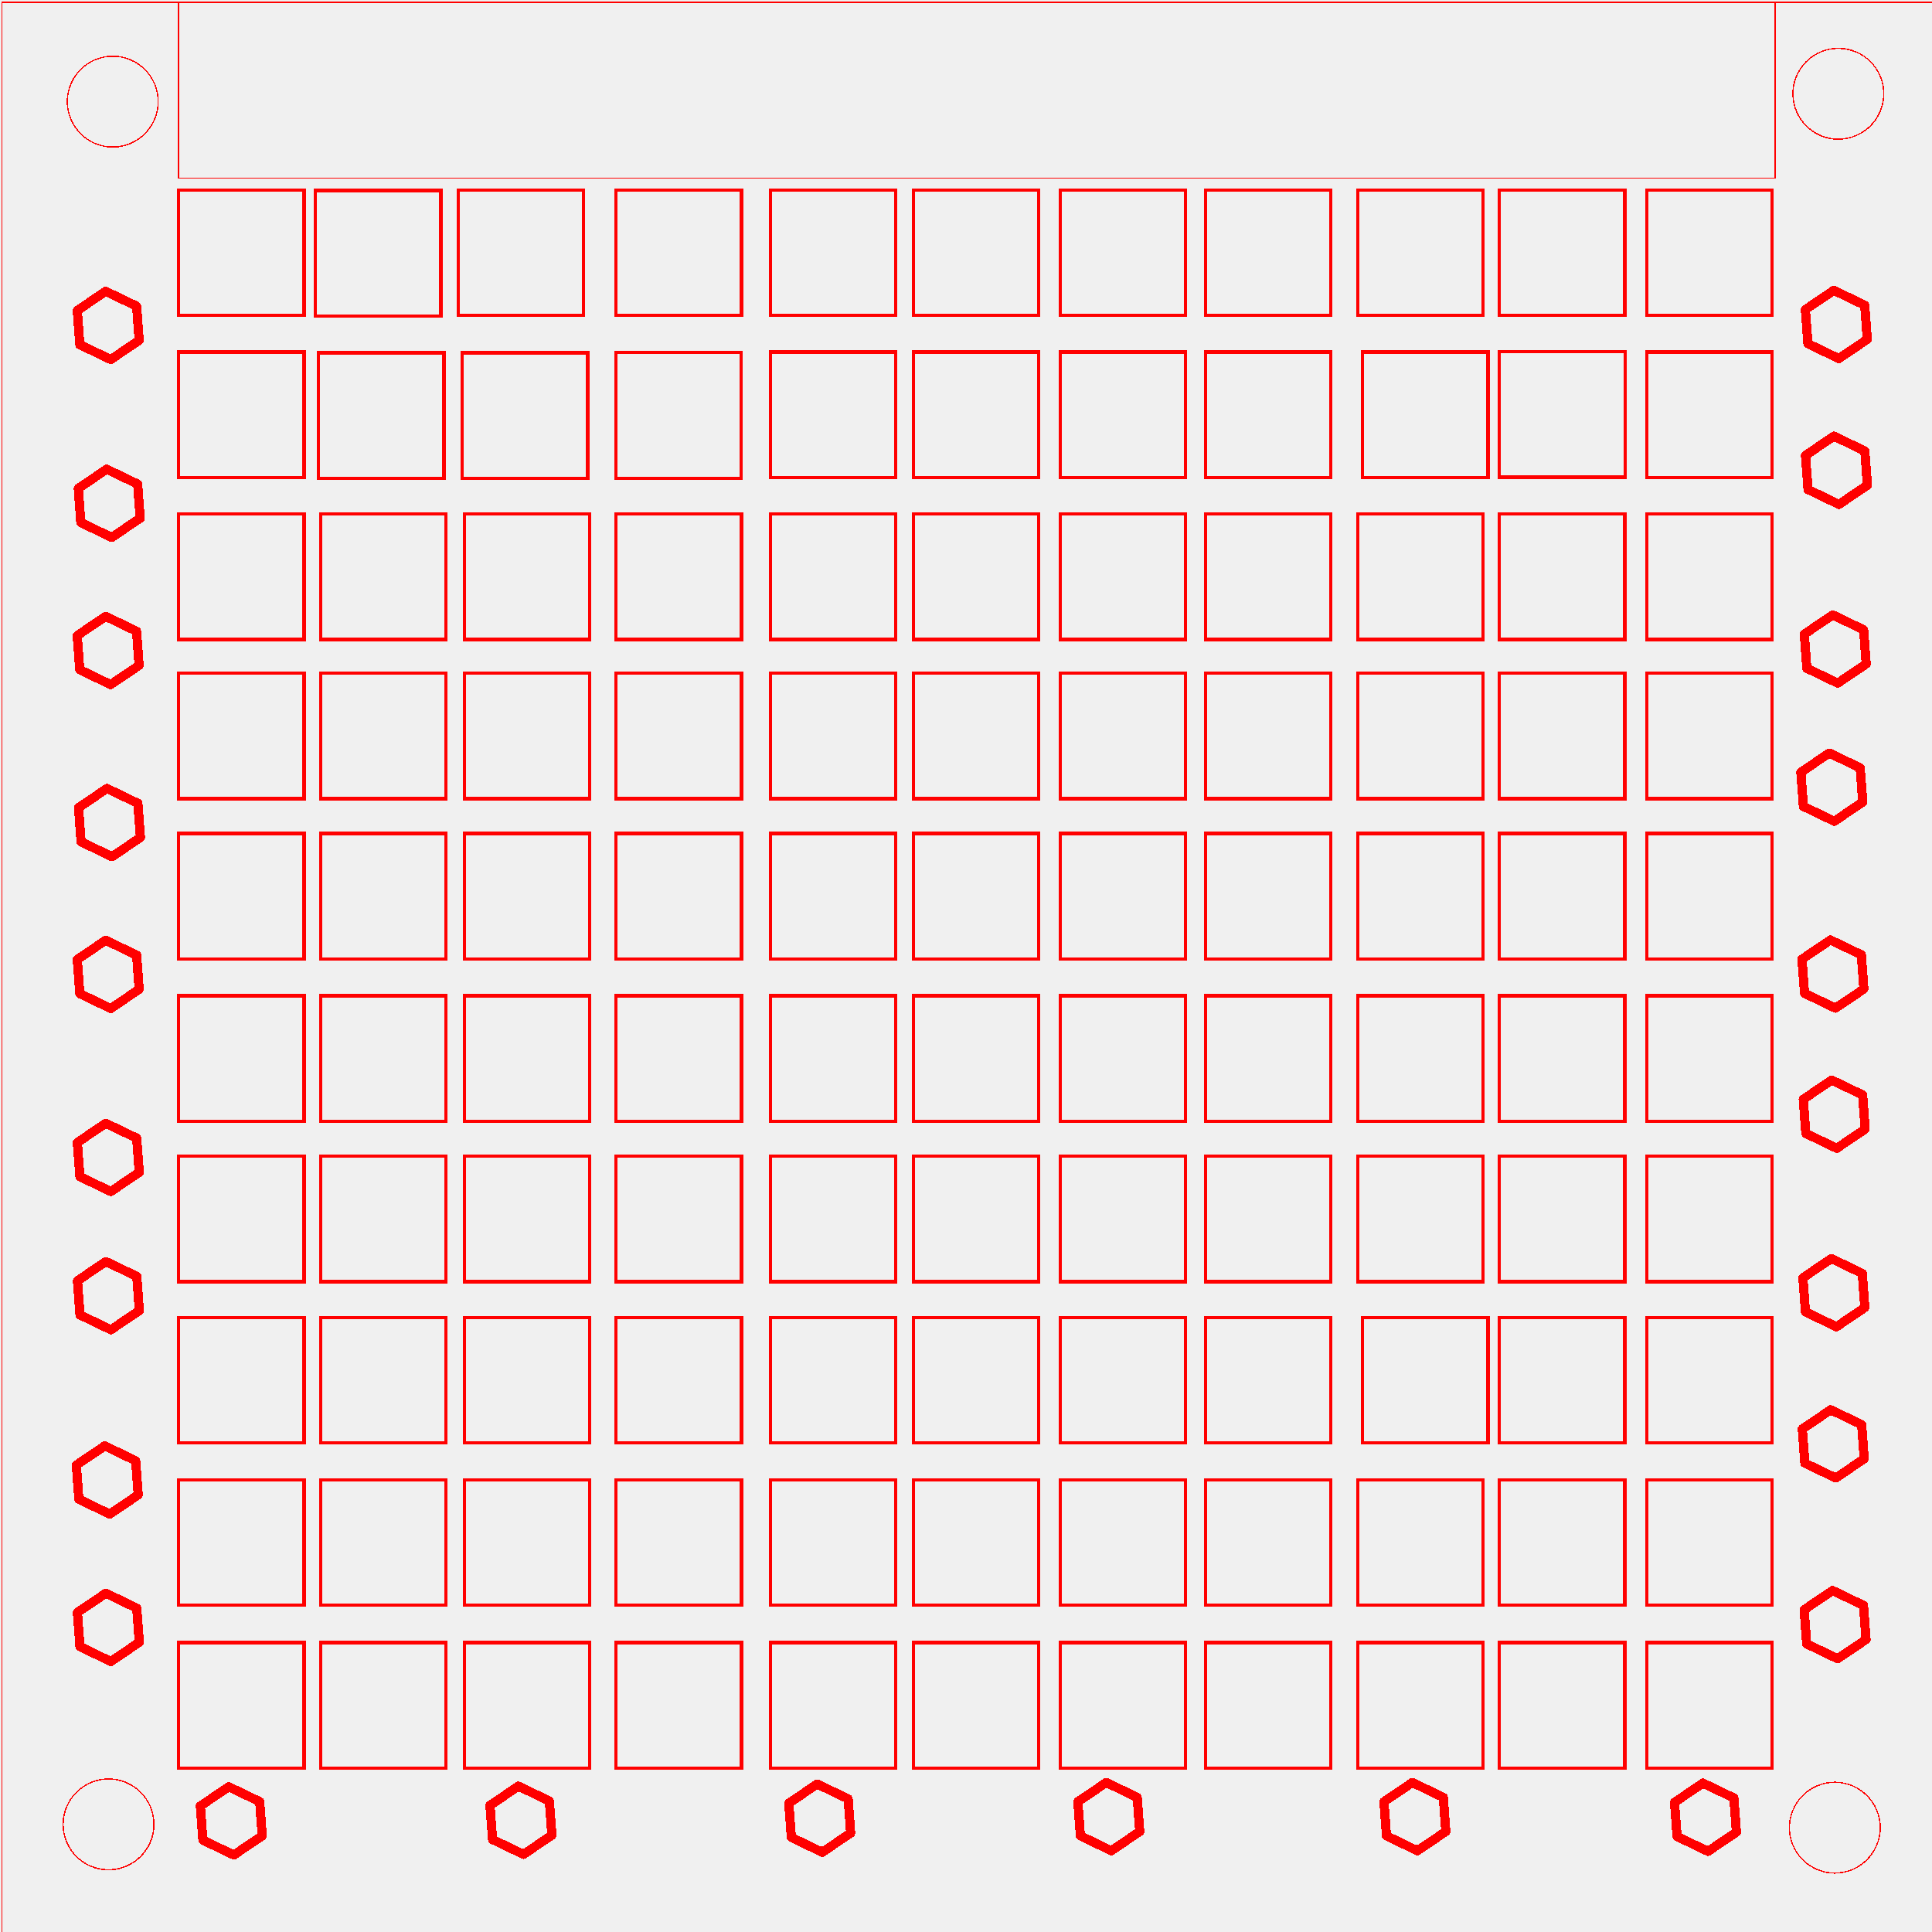
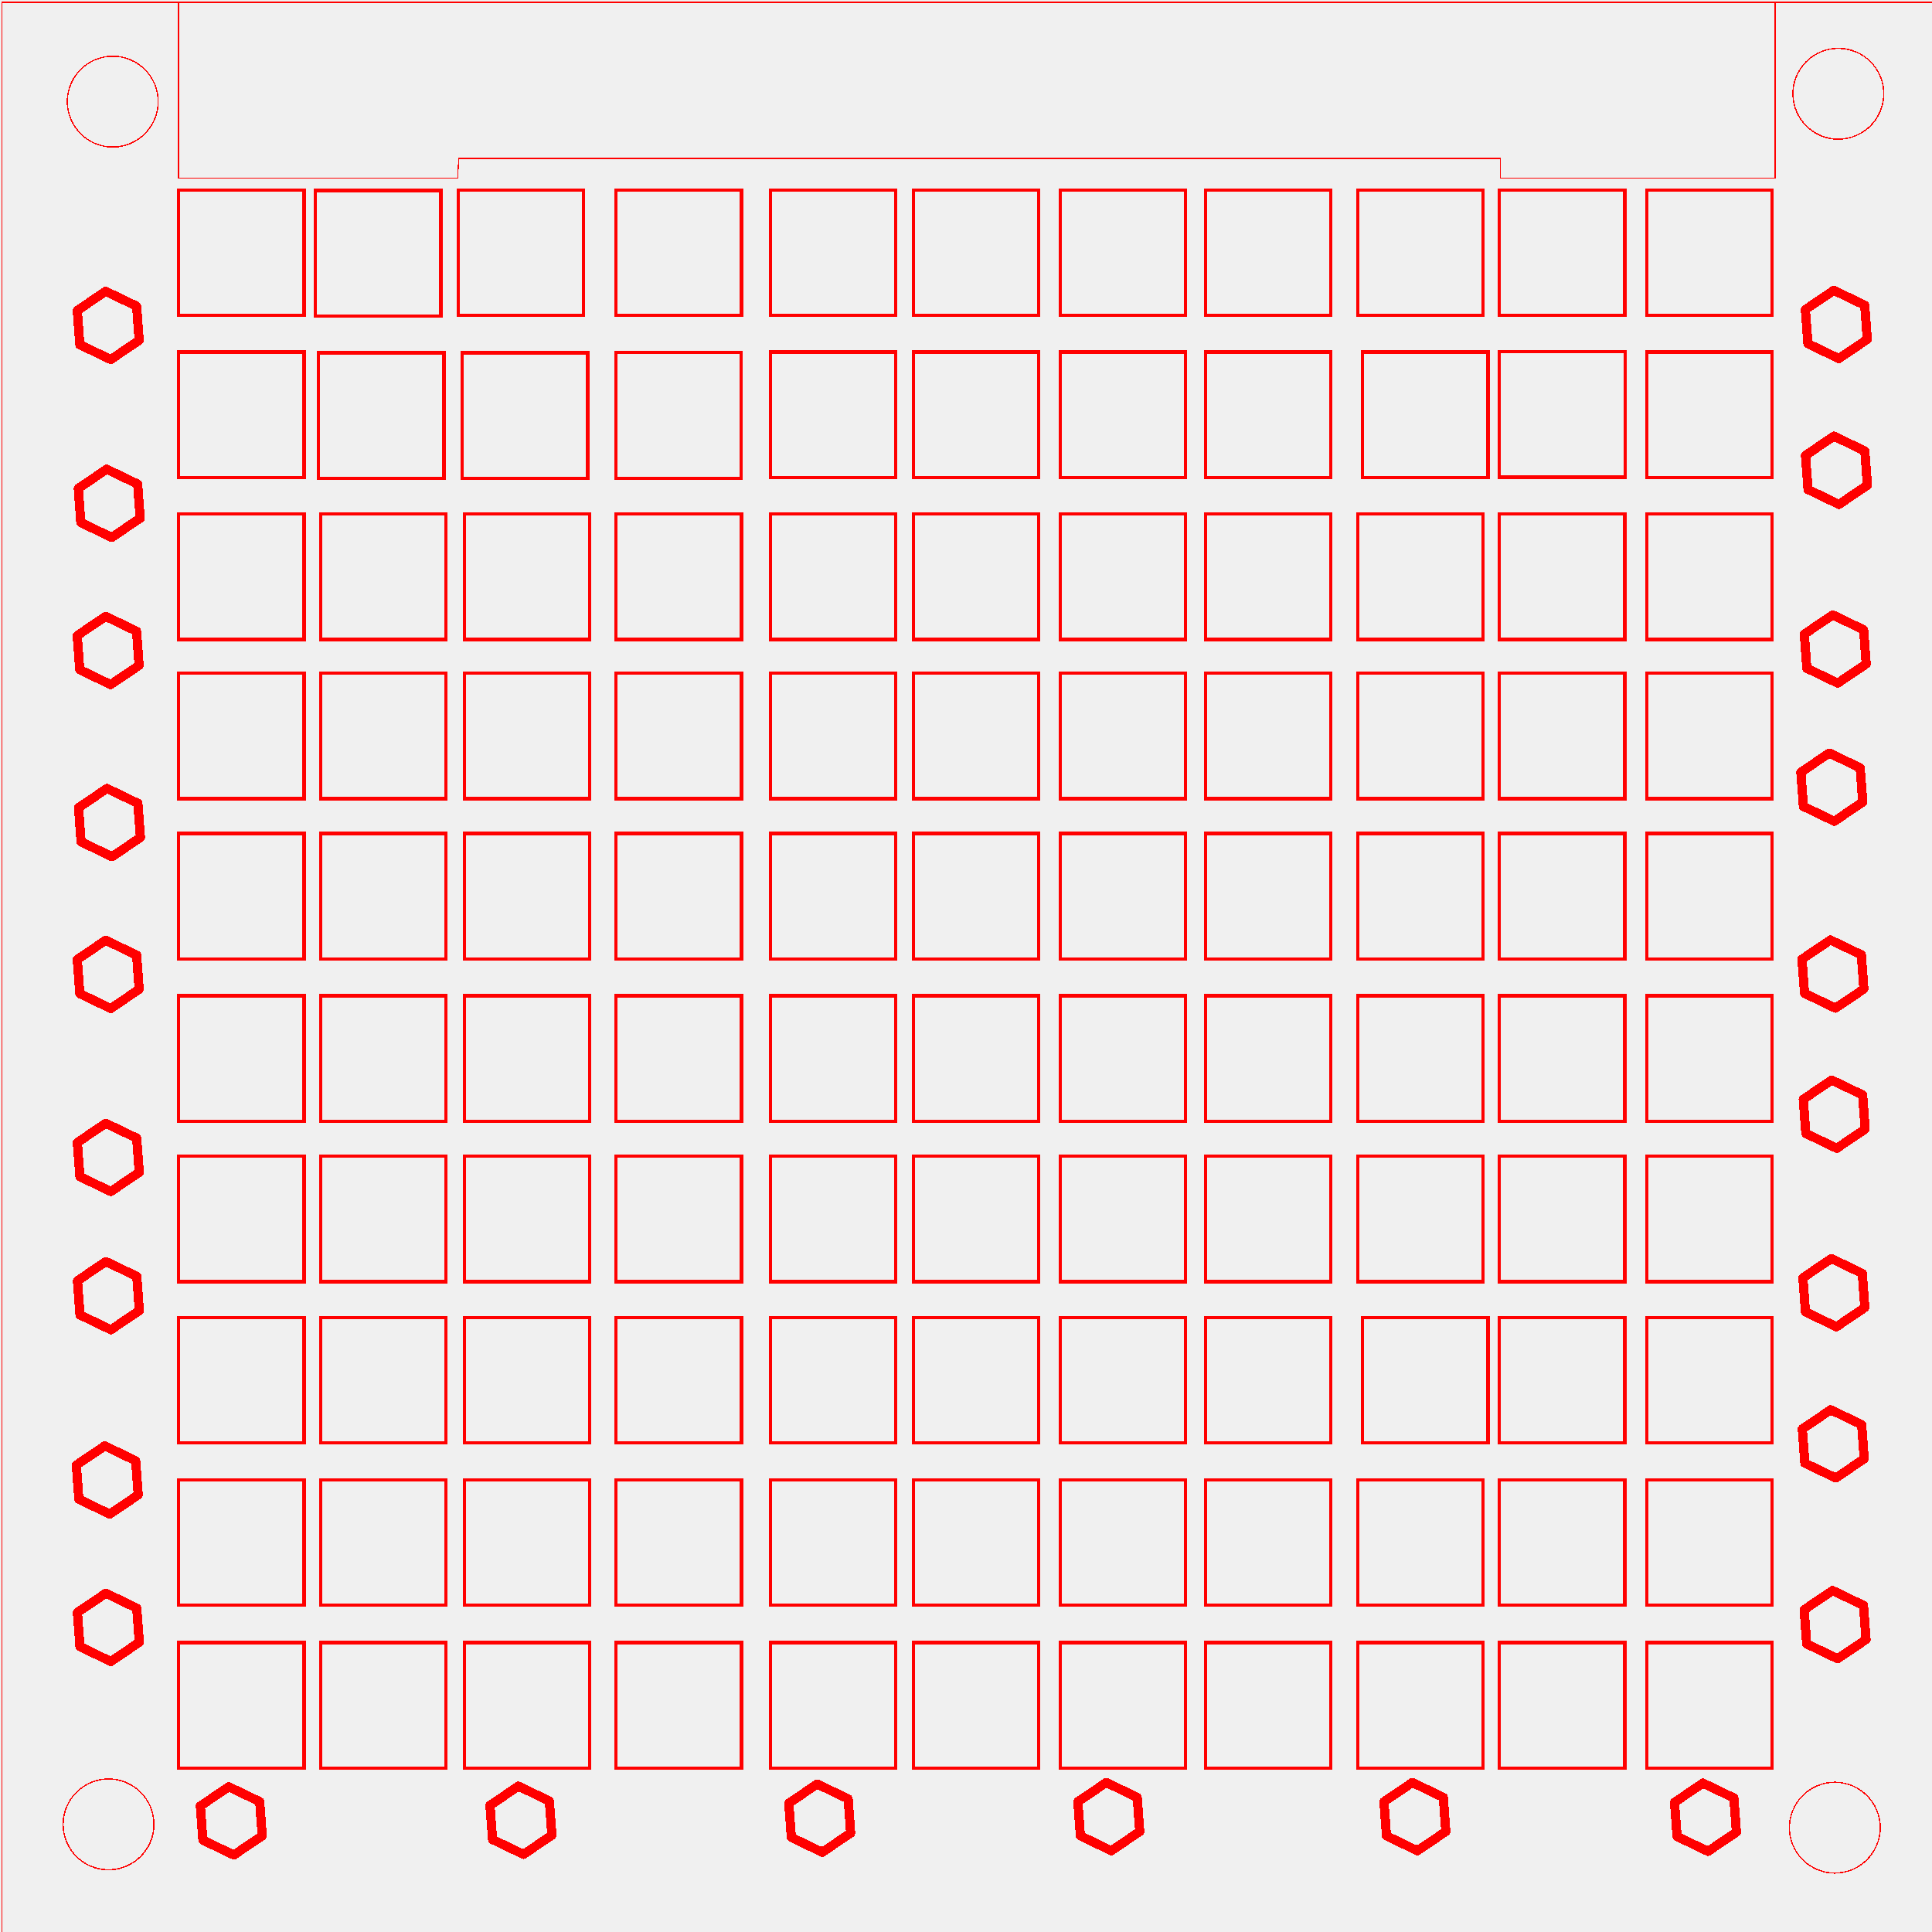
<svg xmlns="http://www.w3.org/2000/svg" width="210mm" height="210mm" viewBox="0 0 210 210" version="1.1" id="svg5" xml:space="preserve">
  <defs id="defs2" />
-   <rect style="display:inline;fill:none;stroke:#ff0000;stroke-width:0.108;stroke-dasharray:none;stroke-opacity:1;shape-rendering:crispEdges" id="rect9103" width="173.546" height="19.055" x="19.407" y="0.302" />
  <rect style="display:inline;fill:none;stroke:#ff0000;stroke-width:0.361;stroke-opacity:1" id="rect9105" width="13.639" height="13.639" x="19.407" y="20.651" />
  <rect style="display:inline;fill:none;stroke:#ff0000;stroke-width:0.361;stroke-opacity:1;shape-rendering:crispEdges" id="rect9107" width="13.639" height="13.639" x="34.282" y="20.699" />
  <rect style="display:inline;fill:none;stroke:#ff0000;stroke-width:0.361;stroke-opacity:1;shape-rendering:crispEdges" id="rect9109" width="13.639" height="13.639" x="49.796" y="20.641" />
  <rect style="display:inline;fill:none;stroke:#ff0000;stroke-width:0.361;stroke-opacity:1;shape-rendering:crispEdges" id="rect9111" width="13.639" height="13.639" x="66.948" y="20.651" />
  <rect style="display:inline;fill:none;stroke:#ff0000;stroke-width:0.361;stroke-opacity:1;shape-rendering:crispEdges" id="rect9113" width="13.639" height="13.639" x="83.721" y="20.651" />
  <rect style="display:inline;fill:none;stroke:#ff0000;stroke-width:0.361;stroke-opacity:1;shape-rendering:crispEdges" id="rect9115" width="13.639" height="13.639" x="99.28" y="20.651" />
  <rect style="fill:none;stroke:#ff0000;stroke-width:0.361;stroke-opacity:1;shape-rendering:crispEdges" id="rect9117" width="13.639" height="13.639" x="115.243" y="20.651" />
  <rect style="display:inline;fill:none;stroke:#ff0000;stroke-width:0.361;stroke-opacity:1;shape-rendering:crispEdges" id="rect9119" width="13.639" height="13.639" x="131.027" y="20.651" />
  <rect style="display:inline;fill:none;stroke:#ff0000;stroke-width:0.361;stroke-opacity:1;shape-rendering:crispEdges" id="rect9121" width="13.639" height="13.639" x="147.572" y="20.651" />
  <rect style="display:inline;fill:none;stroke:#ff0000;stroke-width:0.361;stroke-opacity:1;shape-rendering:crispEdges" id="rect9123" width="13.639" height="13.639" x="162.978" y="20.651" />
  <rect style="display:inline;fill:none;stroke:#ff0000;stroke-width:0.361;stroke-opacity:1;shape-rendering:crispEdges" id="rect9125" width="13.639" height="13.639" x="178.979" y="20.651" />
  <rect style="display:inline;fill:none;stroke:#ff0000;stroke-width:0.361;stroke-opacity:1;shape-rendering:crispEdges" id="rect9127" width="13.639" height="13.639" x="50.245" y="38.346" />
  <rect style="display:inline;fill:none;stroke:#ff0000;stroke-width:0.361;stroke-opacity:1;shape-rendering:crispEdges" id="rect9129" width="13.639" height="13.639" x="19.407" y="38.258" />
  <rect style="display:inline;fill:none;stroke:#ff0000;stroke-width:0.361;stroke-opacity:1;shape-rendering:crispEdges" id="rect9131" width="13.639" height="13.639" x="66.922" y="38.331" />
  <rect style="display:inline;fill:none;stroke:#ff0000;stroke-width:0.361;stroke-opacity:1;shape-rendering:crispEdges" id="rect9133" width="13.639" height="13.639" x="83.721" y="38.258" />
  <rect style="display:inline;fill:none;stroke:#ff0000;stroke-width:0.361;stroke-opacity:1;shape-rendering:crispEdges" id="rect9135" width="13.639" height="13.639" x="99.28" y="38.258" />
  <rect style="display:inline;fill:none;stroke:#ff0000;stroke-width:0.361;stroke-opacity:1;shape-rendering:crispEdges" id="rect9137" width="13.639" height="13.639" x="115.243" y="38.258" />
  <rect style="display:inline;fill:none;stroke:#ff0000;stroke-width:0.361;stroke-opacity:1;shape-rendering:crispEdges" id="rect9139" width="13.639" height="13.639" x="131.027" y="38.258" />
  <rect style="display:inline;fill:none;stroke:#ff0000;stroke-width:0.361;stroke-opacity:1;shape-rendering:crispEdges" id="rect9141" width="13.639" height="13.639" x="148.102" y="38.258" />
  <rect style="fill:none;stroke:#ff0000;stroke-width:0.361;stroke-opacity:1;shape-rendering:crispEdges" id="rect9143" width="13.639" height="13.639" x="162.989" y="38.235" />
  <rect style="display:inline;fill:none;stroke:#ff0000;stroke-width:0.361;stroke-opacity:1;shape-rendering:crispEdges" id="rect9145" width="13.639" height="13.639" x="178.979" y="38.258" />
  <rect style="display:inline;fill:none;stroke:#ff0000;stroke-width:0.361;stroke-opacity:1;shape-rendering:crispEdges" id="rect9147" width="13.639" height="13.639" x="34.629" y="38.346" />
  <rect style="display:inline;fill:none;stroke:#ff0000;stroke-width:0.361;stroke-opacity:1;shape-rendering:crispEdges" id="rect9149" width="13.639" height="13.639" x="19.407" y="55.859" />
  <rect style="display:inline;fill:none;stroke:#ff0000;stroke-width:0.361;stroke-opacity:1;shape-rendering:crispEdges" id="rect9151" width="13.639" height="13.639" x="66.948" y="55.859" />
  <rect style="display:inline;fill:none;stroke:#ff0000;stroke-width:0.361;stroke-opacity:1;shape-rendering:crispEdges" id="rect9153" width="13.639" height="13.639" x="83.721" y="55.859" />
  <rect style="display:inline;fill:none;stroke:#ff0000;stroke-width:0.361;stroke-opacity:1;shape-rendering:crispEdges" id="rect9155" width="13.639" height="13.639" x="99.28" y="55.859" />
  <rect style="display:inline;fill:none;stroke:#ff0000;stroke-width:0.361;stroke-opacity:1;shape-rendering:crispEdges" id="rect9157" width="13.639" height="13.639" x="115.243" y="55.859" />
  <rect style="display:inline;fill:none;stroke:#ff0000;stroke-width:0.361;stroke-opacity:1;shape-rendering:crispEdges" id="rect9159" width="13.639" height="13.639" x="131.027" y="55.859" />
  <rect style="display:inline;fill:none;stroke:#ff0000;stroke-width:0.361;stroke-opacity:1;shape-rendering:crispEdges" id="rect9161" width="13.639" height="13.639" x="147.572" y="55.859" />
  <rect style="display:inline;fill:none;stroke:#ff0000;stroke-width:0.361;stroke-opacity:1;shape-rendering:crispEdges" id="rect9163" width="13.639" height="13.639" x="162.978" y="55.859" />
  <rect style="display:inline;fill:none;stroke:#ff0000;stroke-width:0.361;stroke-opacity:1;shape-rendering:crispEdges" id="rect9165" width="13.639" height="13.639" x="178.979" y="55.859" />
  <rect style="display:inline;fill:none;stroke:#ff0000;stroke-width:0.361;stroke-opacity:1;shape-rendering:crispEdges" id="rect9167" width="13.639" height="13.639" x="50.464" y="55.859" />
  <rect style="display:inline;fill:none;stroke:#ff0000;stroke-width:0.361;stroke-opacity:1;shape-rendering:crispEdges" id="rect9169" width="13.639" height="13.639" x="34.848" y="55.859" />
  <rect style="display:inline;fill:none;stroke:#ff0000;stroke-width:0.361;stroke-opacity:1;shape-rendering:crispEdges" id="rect9171" width="13.639" height="13.639" x="19.407" y="73.171" />
  <rect style="display:inline;fill:none;stroke:#ff0000;stroke-width:0.361;stroke-opacity:1;shape-rendering:crispEdges" id="rect9173" width="13.639" height="13.639" x="66.948" y="73.171" />
  <rect style="display:inline;fill:none;stroke:#ff0000;stroke-width:0.361;stroke-opacity:1;shape-rendering:crispEdges" id="rect9175" width="13.639" height="13.639" x="83.721" y="73.171" />
  <rect style="display:inline;fill:none;stroke:#ff0000;stroke-width:0.361;stroke-opacity:1;shape-rendering:crispEdges" id="rect9177" width="13.639" height="13.639" x="99.28" y="73.171" />
  <rect style="display:inline;fill:none;stroke:#ff0000;stroke-width:0.361;stroke-opacity:1;shape-rendering:crispEdges" id="rect9179" width="13.639" height="13.639" x="115.243" y="73.171" />
  <rect style="display:inline;fill:none;stroke:#ff0000;stroke-width:0.361;stroke-opacity:1;shape-rendering:crispEdges" id="rect9181" width="13.639" height="13.639" x="131.027" y="73.171" />
  <rect style="display:inline;fill:none;stroke:#ff0000;stroke-width:0.361;stroke-opacity:1;shape-rendering:crispEdges" id="rect9183" width="13.639" height="13.639" x="147.572" y="73.171" />
  <rect style="display:inline;fill:none;stroke:#ff0000;stroke-width:0.361;stroke-opacity:1;shape-rendering:crispEdges" id="rect9185" width="13.639" height="13.639" x="162.978" y="73.171" />
  <rect style="display:inline;fill:none;stroke:#ff0000;stroke-width:0.361;stroke-opacity:1;shape-rendering:crispEdges" id="rect9187" width="13.639" height="13.639" x="178.979" y="73.171" />
  <rect style="display:inline;fill:none;stroke:#ff0000;stroke-width:0.361;stroke-opacity:1;shape-rendering:crispEdges" id="rect9189" width="13.639" height="13.639" x="34.848" y="73.171" />
  <rect style="display:inline;fill:none;stroke:#ff0000;stroke-width:0.361;stroke-opacity:1;shape-rendering:crispEdges" id="rect9191" width="13.639" height="13.639" x="50.464" y="73.171" />
  <rect style="display:inline;fill:none;stroke:#ff0000;stroke-width:0.361;stroke-opacity:1;shape-rendering:crispEdges" id="rect9193" width="13.639" height="13.639" x="19.407" y="90.585" />
  <rect style="display:inline;fill:none;stroke:#ff0000;stroke-width:0.361;stroke-opacity:1;shape-rendering:crispEdges" id="rect9195" width="13.639" height="13.639" x="66.948" y="90.585" />
  <rect style="display:inline;fill:none;stroke:#ff0000;stroke-width:0.361;stroke-opacity:1;shape-rendering:crispEdges" id="rect9197" width="13.639" height="13.639" x="83.721" y="90.585" />
  <rect style="display:inline;fill:none;stroke:#ff0000;stroke-width:0.361;stroke-opacity:1;shape-rendering:crispEdges" id="rect9199" width="13.639" height="13.639" x="99.28" y="90.585" />
  <rect style="display:inline;fill:none;stroke:#ff0000;stroke-width:0.361;stroke-opacity:1;shape-rendering:crispEdges" id="rect9201" width="13.639" height="13.639" x="115.243" y="90.585" />
  <rect style="display:inline;fill:none;stroke:#ff0000;stroke-width:0.361;stroke-opacity:1;shape-rendering:crispEdges" id="rect9203" width="13.639" height="13.639" x="131.027" y="90.585" />
  <rect style="display:inline;fill:none;stroke:#ff0000;stroke-width:0.361;stroke-opacity:1;shape-rendering:crispEdges" id="rect9205" width="13.639" height="13.639" x="147.572" y="90.585" />
  <rect style="display:inline;fill:none;stroke:#ff0000;stroke-width:0.361;stroke-opacity:1;shape-rendering:crispEdges" id="rect9207" width="13.639" height="13.639" x="162.978" y="90.585" />
  <rect style="display:inline;fill:none;stroke:#ff0000;stroke-width:0.361;stroke-opacity:1;shape-rendering:crispEdges" id="rect9209" width="13.639" height="13.639" x="178.979" y="90.585" />
  <rect style="display:inline;fill:none;stroke:#ff0000;stroke-width:0.361;stroke-opacity:1;shape-rendering:crispEdges" id="rect9211" width="13.639" height="13.639" x="34.848" y="90.585" />
  <rect style="display:inline;fill:none;stroke:#ff0000;stroke-width:0.361;stroke-opacity:1;shape-rendering:crispEdges" id="rect9213" width="13.639" height="13.639" x="50.464" y="90.585" />
  <rect style="display:inline;fill:none;stroke:#ff0000;stroke-width:0.361;stroke-opacity:1;shape-rendering:crispEdges" id="rect9215" width="13.639" height="13.639" x="19.407" y="108.236" />
  <rect style="display:inline;fill:none;stroke:#ff0000;stroke-width:0.361;stroke-opacity:1;shape-rendering:crispEdges" id="rect9217" width="13.639" height="13.639" x="66.948" y="108.236" />
  <rect style="display:inline;fill:none;stroke:#ff0000;stroke-width:0.361;stroke-opacity:1;shape-rendering:crispEdges" id="rect9219" width="13.639" height="13.639" x="83.721" y="108.236" />
  <rect style="display:inline;fill:none;stroke:#ff0000;stroke-width:0.361;stroke-opacity:1;shape-rendering:crispEdges" id="rect9221" width="13.639" height="13.639" x="99.28" y="108.236" />
  <rect style="display:inline;fill:none;stroke:#ff0000;stroke-width:0.361;stroke-opacity:1;shape-rendering:crispEdges" id="rect9223" width="13.639" height="13.639" x="131.027" y="108.236" />
  <rect style="display:inline;fill:none;stroke:#ff0000;stroke-width:0.361;stroke-opacity:1;shape-rendering:crispEdges" id="rect9225" width="13.639" height="13.639" x="147.572" y="108.236" />
  <rect style="display:inline;fill:none;stroke:#ff0000;stroke-width:0.361;stroke-opacity:1;shape-rendering:crispEdges" id="rect9227" width="13.639" height="13.639" x="162.978" y="108.236" />
  <rect style="display:inline;fill:none;stroke:#ff0000;stroke-width:0.361;stroke-opacity:1;shape-rendering:crispEdges" id="rect9229" width="13.639" height="13.639" x="178.979" y="108.236" />
  <rect style="display:inline;fill:none;stroke:#ff0000;stroke-width:0.361;stroke-opacity:1;shape-rendering:crispEdges" id="rect9231" width="13.639" height="13.639" x="34.848" y="108.236" />
  <rect style="display:inline;fill:none;stroke:#ff0000;stroke-width:0.361;stroke-opacity:1;shape-rendering:crispEdges" id="rect9233" width="13.639" height="13.639" x="50.464" y="108.236" />
  <rect style="display:inline;fill:none;stroke:#ff0000;stroke-width:0.361;stroke-opacity:1;shape-rendering:crispEdges" id="rect9235" width="13.639" height="13.639" x="115.243" y="108.236" />
  <rect style="display:inline;fill:none;stroke:#ff0000;stroke-width:0.361;stroke-opacity:1;shape-rendering:crispEdges" id="rect9237" width="13.639" height="13.639" x="19.407" y="125.674" />
  <rect style="display:inline;fill:none;stroke:#ff0000;stroke-width:0.361;stroke-opacity:1;shape-rendering:crispEdges" id="rect9239" width="13.639" height="13.639" x="66.948" y="125.674" />
  <rect style="display:inline;fill:none;stroke:#ff0000;stroke-width:0.361;stroke-opacity:1;shape-rendering:crispEdges" id="rect9241" width="13.639" height="13.639" x="83.721" y="125.674" />
  <rect style="display:inline;fill:none;stroke:#ff0000;stroke-width:0.361;stroke-opacity:1;shape-rendering:crispEdges" id="rect9243" width="13.639" height="13.639" x="99.28" y="125.674" />
  <rect style="display:inline;fill:none;stroke:#ff0000;stroke-width:0.361;stroke-opacity:1;shape-rendering:crispEdges" id="rect9245" width="13.639" height="13.639" x="115.243" y="125.674" />
  <rect style="display:inline;fill:none;stroke:#ff0000;stroke-width:0.361;stroke-opacity:1;shape-rendering:crispEdges" id="rect9247" width="13.639" height="13.639" x="131.027" y="125.674" />
  <rect style="display:inline;fill:none;stroke:#ff0000;stroke-width:0.361;stroke-opacity:1;shape-rendering:crispEdges" id="rect9249" width="13.639" height="13.639" x="147.572" y="125.674" />
  <rect style="display:inline;fill:none;stroke:#ff0000;stroke-width:0.361;stroke-opacity:1;shape-rendering:crispEdges" id="rect9251" width="13.639" height="13.639" x="162.978" y="125.674" />
  <rect style="display:inline;fill:none;stroke:#ff0000;stroke-width:0.361;stroke-opacity:1;shape-rendering:crispEdges" id="rect9253" width="13.639" height="13.639" x="178.979" y="125.674" />
  <rect style="display:inline;fill:none;stroke:#ff0000;stroke-width:0.361;stroke-opacity:1;shape-rendering:crispEdges" id="rect9255" width="13.639" height="13.639" x="50.464" y="125.674" />
  <rect style="display:inline;fill:none;stroke:#ff0000;stroke-width:0.361;stroke-opacity:1;shape-rendering:crispEdges" id="rect9257" width="13.639" height="13.639" x="34.848" y="125.674" />
  <rect style="display:inline;fill:none;stroke:#ff0000;stroke-width:0.361;stroke-opacity:1;shape-rendering:crispEdges" id="rect9259" width="13.639" height="13.639" x="19.407" y="143.209" />
  <rect style="display:inline;fill:none;stroke:#ff0000;stroke-width:0.361;stroke-opacity:1;shape-rendering:crispEdges" id="rect9261" width="13.639" height="13.639" x="66.948" y="143.209" />
  <rect style="display:inline;fill:none;stroke:#ff0000;stroke-width:0.361;stroke-opacity:1;shape-rendering:crispEdges" id="rect9263" width="13.639" height="13.639" x="83.721" y="143.209" />
  <rect style="display:inline;fill:none;stroke:#ff0000;stroke-width:0.361;stroke-opacity:1;shape-rendering:crispEdges" id="rect9265" width="13.639" height="13.639" x="99.28" y="143.209" />
  <rect style="display:inline;fill:none;stroke:#ff0000;stroke-width:0.361;stroke-opacity:1;shape-rendering:crispEdges" id="rect9267" width="13.639" height="13.639" x="115.243" y="143.209" />
  <rect style="display:inline;fill:none;stroke:#ff0000;stroke-width:0.361;stroke-opacity:1;shape-rendering:crispEdges" id="rect9269" width="13.639" height="13.639" x="131.027" y="143.209" />
  <rect style="display:inline;fill:none;stroke:#ff0000;stroke-width:0.361;stroke-opacity:1;shape-rendering:crispEdges" id="rect9271" width="13.639" height="13.639" x="148.102" y="143.209" />
  <rect style="display:inline;fill:none;stroke:#ff0000;stroke-width:0.361;stroke-opacity:1;shape-rendering:crispEdges" id="rect9273" width="13.639" height="13.639" x="162.978" y="143.209" />
  <rect style="display:inline;fill:none;stroke:#ff0000;stroke-width:0.361;stroke-opacity:1;shape-rendering:crispEdges" id="rect9275" width="13.639" height="13.639" x="178.979" y="143.209" />
  <rect style="display:inline;fill:none;stroke:#ff0000;stroke-width:0.361;stroke-opacity:1;shape-rendering:crispEdges" id="rect9277" width="13.639" height="13.639" x="34.848" y="143.209" />
  <rect style="display:inline;fill:none;stroke:#ff0000;stroke-width:0.361;stroke-opacity:1;shape-rendering:crispEdges" id="rect9279" width="13.639" height="13.639" x="50.464" y="143.209" />
  <rect style="display:inline;fill:none;stroke:#ff0000;stroke-width:0.361;stroke-opacity:1;shape-rendering:crispEdges" id="rect9281" width="13.639" height="13.639" x="66.948" y="160.846" />
  <rect style="display:inline;fill:none;stroke:#ff0000;stroke-width:0.361;stroke-opacity:1;shape-rendering:crispEdges" id="rect9283" width="13.639" height="13.639" x="99.28" y="160.846" />
  <rect style="display:inline;fill:none;stroke:#ff0000;stroke-width:0.361;stroke-opacity:1;shape-rendering:crispEdges" id="rect9285" width="13.639" height="13.639" x="115.243" y="160.846" />
  <rect style="display:inline;fill:none;stroke:#ff0000;stroke-width:0.361;stroke-opacity:1;shape-rendering:crispEdges" id="rect9287" width="13.639" height="13.639" x="131.027" y="160.846" />
  <rect style="display:inline;fill:none;stroke:#ff0000;stroke-width:0.361;stroke-opacity:1;shape-rendering:crispEdges" id="rect9289" width="13.639" height="13.639" x="147.572" y="160.846" />
  <rect style="display:inline;fill:none;stroke:#ff0000;stroke-width:0.361;stroke-opacity:1;shape-rendering:crispEdges" id="rect9291" width="13.639" height="13.639" x="162.978" y="160.846" />
  <rect style="display:inline;fill:none;stroke:#ff0000;stroke-width:0.361;stroke-opacity:1;shape-rendering:crispEdges" id="rect9293" width="13.639" height="13.639" x="34.848" y="160.846" />
  <rect style="display:inline;fill:none;stroke:#ff0000;stroke-width:0.361;stroke-opacity:1;shape-rendering:crispEdges" id="rect9295" width="13.639" height="13.639" x="50.464" y="160.846" />
  <rect style="display:inline;fill:none;stroke:#ff0000;stroke-width:0.361;stroke-opacity:1;shape-rendering:crispEdges" id="rect9297" width="13.639" height="13.639" x="19.407" y="160.846" />
  <rect style="display:inline;fill:none;stroke:#ff0000;stroke-width:0.361;stroke-opacity:1;shape-rendering:crispEdges" id="rect9299" width="13.639" height="13.639" x="83.721" y="160.846" />
  <rect style="display:inline;fill:none;stroke:#ff0000;stroke-width:0.361;stroke-opacity:1;shape-rendering:crispEdges" id="rect9301" width="13.639" height="13.639" x="178.979" y="160.846" />
  <rect style="display:inline;fill:none;stroke:#ff0000;stroke-width:0.361;stroke-opacity:1;shape-rendering:crispEdges" id="rect9303" width="13.639" height="13.639" x="19.407" y="178.535" />
  <rect style="display:inline;fill:none;stroke:#ff0000;stroke-width:0.361;stroke-opacity:1;shape-rendering:crispEdges" id="rect9305" width="13.639" height="13.639" x="66.948" y="178.535" />
  <rect style="display:inline;fill:none;stroke:#ff0000;stroke-width:0.361;stroke-opacity:1;shape-rendering:crispEdges" id="rect9307" width="13.639" height="13.639" x="83.721" y="178.535" />
  <rect style="display:inline;fill:none;stroke:#ff0000;stroke-width:0.361;stroke-opacity:1;shape-rendering:crispEdges" id="rect9309" width="13.639" height="13.639" x="99.28" y="178.535" />
  <rect style="display:inline;fill:none;stroke:#ff0000;stroke-width:0.361;stroke-opacity:1;shape-rendering:crispEdges" id="rect9311" width="13.639" height="13.639" x="115.243" y="178.535" />
  <rect style="display:inline;fill:none;stroke:#ff0000;stroke-width:0.361;stroke-opacity:1;shape-rendering:crispEdges" id="rect9313" width="13.639" height="13.639" x="131.027" y="178.535" />
  <rect style="display:inline;fill:none;stroke:#ff0000;stroke-width:0.361;stroke-opacity:1;shape-rendering:crispEdges" id="rect9315" width="13.639" height="13.639" x="147.572" y="178.535" />
  <rect style="display:inline;fill:none;stroke:#ff0000;stroke-width:0.361;stroke-opacity:1;shape-rendering:crispEdges" id="rect9317" width="13.639" height="13.639" x="162.978" y="178.535" />
  <rect style="display:inline;fill:none;stroke:#ff0000;stroke-width:0.361;stroke-opacity:1;shape-rendering:crispEdges" id="rect9319" width="13.639" height="13.639" x="178.979" y="178.535" />
  <rect style="display:inline;fill:none;stroke:#ff0000;stroke-width:0.361;stroke-opacity:1;shape-rendering:crispEdges" id="rect9321" width="13.639" height="13.639" x="34.848" y="178.535" />
  <rect style="display:inline;fill:none;stroke:#ff0000;stroke-width:0.361;stroke-opacity:1;shape-rendering:crispEdges" id="rect9323" width="13.639" height="13.639" x="50.464" y="178.535" />
  <circle style="fill:none;stroke:#ff0000;stroke-width:0.131;stroke-opacity:1" id="circle9327" cx="12.254" cy="11.044" r="4.935" />
  <circle style="fill:none;stroke:#ff0000;stroke-width:0.131;stroke-opacity:1;shape-rendering:crispEdges" id="circle9329" cx="199.82" cy="10.193" r="4.935" />
  <circle style="fill:none;stroke:#ff0000;stroke-width:0.131;stroke-opacity:1;shape-rendering:crispEdges" id="circle9332" cx="199.437" cy="198.659" r="4.935" />
  <circle style="fill:none;stroke:#ff0000;stroke-width:0.131;stroke-opacity:1;shape-rendering:crispEdges" id="circle9334" cx="11.796" cy="198.303" r="4.935" />
  <path style="fill:none;fill-opacity:1;stroke:#ff0000;stroke-opacity:1" d="M 15.119,72.321 14.844,68.612 11.481,66.995 8.394,69.087 8.669,72.796 12.032,74.413 Z" id="path8568-7" />
  <path style="fill:none;fill-opacity:1;stroke:#ff0000;stroke-opacity:1" d="M 15.236,56.325 14.961,52.616 11.598,50.999 8.511,53.091 8.786,56.8 12.149,58.417 Z" id="path8618" />
  <path style="fill:none;fill-opacity:1;stroke:#ff0000;stroke-opacity:1" d="m 15.126,36.988 -0.276,-3.709 -3.363,-1.617 -3.087,2.092 0.276,3.709 3.363,1.617 z" id="path8624" />
  <path style="fill:none;fill-opacity:1;stroke:#ff0000;stroke-opacity:1" d="m 15.264,91.028 -0.276,-3.709 -3.363,-1.617 -3.087,2.092 0.276,3.709 3.363,1.617 z" id="path8630" />
  <path style="fill:none;fill-opacity:1;stroke:#ff0000;stroke-opacity:1" d="m 15.126,107.529 -0.276,-3.709 -3.363,-1.617 -3.087,2.092 0.276,3.709 3.363,1.617 z" id="path8636" />
  <path style="fill:none;fill-opacity:1;stroke:#ff0000;stroke-opacity:1" d="m 15.134,127.421 -0.276,-3.709 -3.363,-1.617 -3.087,2.092 0.276,3.709 3.363,1.617 z" id="path8642" />
  <path style="fill:none;fill-opacity:1;stroke:#ff0000;stroke-opacity:1" d="m 15.145,142.449 -0.276,-3.709 -3.363,-1.617 -3.087,2.092 0.276,3.709 3.363,1.617 z" id="path8648" />
  <path style="fill:none;fill-opacity:1;stroke:#ff0000;stroke-opacity:1" d="m 15.141,178.504 -0.276,-3.709 -3.363,-1.617 -3.087,2.092 0.276,3.709 3.363,1.617 z" id="path8654" />
  <path style="fill:none;fill-opacity:1;stroke:#ff0000;stroke-opacity:1" d="m 28.503,199.539 -0.276,-3.709 -3.363,-1.617 -3.087,2.092 0.276,3.709 3.363,1.617 z" id="path8660" />
  <path style="fill:none;fill-opacity:1;stroke:#ff0000;stroke-opacity:1" d="m 59.988,199.472 -0.276,-3.709 -3.363,-1.617 -3.087,2.092 0.276,3.709 3.363,1.617 z" id="path8666" />
  <path style="fill:none;fill-opacity:1;stroke:#ff0000;stroke-opacity:1" d="m 92.466,199.241 -0.276,-3.709 -3.363,-1.617 -3.087,2.092 0.276,3.709 3.363,1.617 z" id="path8672" />
  <path style="fill:none;fill-opacity:1;stroke:#ff0000;stroke-opacity:1" d="m 123.885,199.076 -0.276,-3.709 -3.363,-1.617 -3.087,2.092 0.276,3.709 3.363,1.617 z" id="path8678" />
  <path style="fill:none;fill-opacity:1;stroke:#ff0000;stroke-opacity:1" d="m 157.156,199.076 -0.276,-3.709 -3.363,-1.617 -3.087,2.092 0.276,3.709 3.363,1.617 z" id="path8684" />
  <path style="fill:none;fill-opacity:1;stroke:#ff0000;stroke-opacity:1" d="m 188.741,199.142 -0.276,-3.709 -3.363,-1.617 -3.087,2.092 0.276,3.709 3.363,1.617 z" id="path8690" />
  <path style="fill:none;fill-opacity:1;stroke:#ff0000;stroke-opacity:1" d="m 202.83,178.207 -0.276,-3.709 -3.363,-1.617 -3.087,2.092 0.276,3.709 3.363,1.617 z" id="path8696" />
  <path style="fill:none;fill-opacity:1;stroke:#ff0000;stroke-opacity:1" d="m 202.631,158.561 -0.276,-3.709 -3.363,-1.617 -3.087,2.092 0.276,3.709 3.363,1.617 z" id="path8702" />
  <path style="fill:none;fill-opacity:1;stroke:#ff0000;stroke-opacity:1" d="m 202.698,142.124 -0.276,-3.709 -3.363,-1.617 -3.087,2.092 0.276,3.709 3.363,1.617 z" id="path8708" />
  <path style="fill:none;fill-opacity:1;stroke:#ff0000;stroke-opacity:1" d="m 202.735,122.724 -0.276,-3.709 -3.363,-1.617 -3.087,2.092 0.276,3.709 3.363,1.617 z" id="path8714" />
  <path style="fill:none;fill-opacity:1;stroke:#ff0000;stroke-opacity:1" d="m 202.595,107.494 -0.276,-3.709 -3.363,-1.617 -3.087,2.092 0.276,3.709 3.363,1.617 z" id="path8720" />
  <path style="fill:none;fill-opacity:1;stroke:#ff0000;stroke-opacity:1" d="m 202.472,87.177 -0.276,-3.709 -3.363,-1.617 -3.087,2.092 0.276,3.709 3.363,1.617 z" id="path8726" />
  <path style="fill:none;fill-opacity:1;stroke:#ff0000;stroke-opacity:1" d="m 202.846,72.164 -0.276,-3.709 -3.363,-1.617 -3.087,2.092 0.276,3.709 3.363,1.617 z" id="path8732" />
  <path style="fill:none;fill-opacity:1;stroke:#ff0000;stroke-opacity:1" d="m 202.976,52.734 -0.276,-3.709 -3.363,-1.617 -3.087,2.092 0.276,3.709 3.363,1.617 z" id="path8738" />
  <path style="fill:none;fill-opacity:1;stroke:#ff0000;stroke-opacity:1" d="m 202.964,36.884 -0.276,-3.709 -3.363,-1.617 -3.087,2.092 0.276,3.709 3.363,1.617 z" id="path8744" />
  <path style="fill:none;fill-opacity:1;stroke:#ff0000;stroke-opacity:1" d="m 15.024,162.485 -0.276,-3.709 -3.363,-1.617 -3.087,2.092 0.276,3.709 3.363,1.617 z" id="path8750" />
  <style type="text/css" id="style2975">
*[layerid="1"] {stroke:#000000;fill:#000000;}
*[layerid="2"] {stroke:#000000;fill:#000000;}
*[layerid="3"] {stroke:#000000;fill:#000000;}
*[layerid="4"] {stroke:#000000;fill:#000000;}
*[layerid="5"] {stroke:#000000;fill:#000000;}
*[layerid="6"] {stroke:#000000;fill:#000000;}
*[layerid="7"] {stroke:#000000;fill:#000000;}
*[layerid="8"] {stroke:#000000;fill:#000000;}
*[layerid="9"] {stroke:#000000;fill:#000000;}
*[layerid="10"] {stroke:#000000;fill:#000000;}
*[layerid="11"] {stroke:#000000;fill:#000000;}
*[layerid="12"] {stroke:#000000;fill:#000000;}
*[layerid="13"] {stroke:#000000;fill:#000000;}
*[layerid="14"] {stroke:#000000;fill:#000000;}
*[layerid="15"] {stroke:#000000;fill:#000000;}
*[layerid="19"] {stroke:#000000;fill:#000000;}
*[layerid="21"] {stroke:#000000;fill:#000000;}
*[layerid="22"] {stroke:#000000;fill:#000000;}
*[layerid="23"] {stroke:#000000;fill:#000000;}
*[layerid="24"] {stroke:#000000;fill:#000000;}
*[layerid="25"] {stroke:#000000;fill:#000000;}
*[layerid="26"] {stroke:#000000;fill:#000000;}
*[layerid="27"] {stroke:#000000;fill:#000000;}
*[layerid="28"] {stroke:#000000;fill:#000000;}
*[layerid="29"] {stroke:#000000;fill:#000000;}
*[layerid="30"] {stroke:#000000;fill:#000000;}
*[layerid="31"] {stroke:#000000;fill:#000000;}
*[layerid="32"] {stroke:#000000;fill:#000000;}
*[layerid="33"] {stroke:#000000;fill:#000000;}
*[layerid="34"] {stroke:#000000;fill:#000000;}
*[layerid="35"] {stroke:#000000;fill:#000000;}
*[layerid="36"] {stroke:#000000;fill:#000000;}
*[layerid="37"] {stroke:#000000;fill:#000000;}
*[layerid="38"] {stroke:#000000;fill:#000000;}
*[layerid="39"] {stroke:#000000;fill:#000000;}
*[layerid="40"] {stroke:#000000;fill:#000000;}
*[layerid="41"] {stroke:#000000;fill:#000000;}
*[layerid="42"] {stroke:#000000;fill:#000000;}
*[layerid="43"] {stroke:#000000;fill:#000000;}
*[layerid="44"] {stroke:#000000;fill:#000000;}
*[layerid="45"] {stroke:#000000;fill:#000000;}
*[layerid="46"] {stroke:#000000;fill:#000000;}
*[layerid="47"] {stroke:#000000;fill:#000000;}
*[layerid="48"] {stroke:#000000;fill:#000000;}
*[layerid="49"] {stroke:#000000;fill:#000000;}
*[layerid="50"] {stroke:#000000;fill:#000000;}
*[layerid="51"] {stroke:#000000;fill:#000000;}
*[layerid="52"] {stroke:#000000;fill:#000000;}
*[layerid="99"] {stroke:#000000;fill:#000000;}
*[layerid="100"] {stroke:#000000;fill:#000000;}
*[layerid="101"] {stroke:#000000;fill:#000000;}
*[layerid="Hole"] {stroke:#000000;fill:#000000;}
*[layerid="DRCError"] {stroke:#000000;fill:#000000;}
*[fill="none"] {fill: none;}
*[stroke="none"] {stroke: none;}
path, polyline, polygon, line {stroke-linecap:round;}
g[c_partid="part_pad"][layerid="1"] ellipse:not([c_etype="pad_outer"]) {fill:#000000;}
g[c_partid="part_pad"][layerid="1"] polygon:not([c_etype="pad_outer"]) {fill:#000000;}
g[c_partid="part_pad"][layerid="1"] polyline:not([c_etype="pad_outer"]) {stroke:#000000;}
g[c_partid="part_pad"][layerid="2"] ellipse:not([c_etype="pad_outer"]) {fill:#000000;}
g[c_partid="part_pad"][layerid="2"] polygon:not([c_etype="pad_outer"]) {fill:#000000;}
g[c_partid="part_pad"][layerid="2"] polyline:not([c_etype="pad_outer"]) {stroke:#000000;}
g[c_partid="part_pad"][layerid="11"] ellipse:not([c_etype="pad_outer"]) {fill:#000000;}
g[c_partid="part_pad"][layerid="11"] polygon:not([c_etype="pad_outer"]) {fill:#000000;}
g[c_partid="part_pad"][layerid="11"] polyline:not([c_etype="pad_outer"]) {stroke:#000000;}
g[c_partid="part_pad"][layerid="11"] circle {fill:#FFFFFF;}
g[c_partid="part_pad"][layerid="11"] &gt; polyline:nth-of-type(2) {stroke:#FFFFFF;}
g[c_partid="part_pad"][layerid="11"][c_shape="ELLIPSE"]  polyline:nth-last-of-type(1) {stroke:#FFFFFF;}
g[c_partid="part_pad"][layerid="11"][c_shape="RECT"]  polyline:nth-last-of-type(1) {stroke:#FFFFFF;}
g[c_partid="part_pad"][layerid="11"][c_shape="POLYGON"]  polyline:nth-last-of-type(1) {stroke:#FFFFFF;}
g[c_partid="part_via"] &gt; * + circle, #gCurParts g[c_partid="part_via"] &gt; * + circle {fill:#FFFFFF;}
g[c_partid="part_pad"] &gt; polygon[c_etype="pad_outer"], #gCurParts g[c_partid="part_pad"] &gt; polygon[c_etype="pad_outer"] {stroke-linejoin: round;stroke-miterlimit: 100;}
g[c_partid="part_hole"] &gt; circle {fill: #FFFFFF;}path, polyline, polygon {stroke-linejoin:round;}
rect, circle, ellipse, polyline, line, polygon, path {shape-rendering:crispEdges;}
</style>
  <style type="text/css" id="style9096">
*[layerid="1"] {stroke:#000000;fill:#000000;}
*[layerid="2"] {stroke:#000000;fill:#000000;}
*[layerid="3"] {stroke:#000000;fill:#000000;}
*[layerid="4"] {stroke:#000000;fill:#000000;}
*[layerid="5"] {stroke:#000000;fill:#000000;}
*[layerid="6"] {stroke:#000000;fill:#000000;}
*[layerid="7"] {stroke:#000000;fill:#000000;}
*[layerid="8"] {stroke:#000000;fill:#000000;}
*[layerid="9"] {stroke:#000000;fill:#000000;}
*[layerid="10"] {stroke:#000000;fill:#000000;}
*[layerid="11"] {stroke:#000000;fill:#000000;}
*[layerid="12"] {stroke:#000000;fill:#000000;}
*[layerid="13"] {stroke:#000000;fill:#000000;}
*[layerid="14"] {stroke:#000000;fill:#000000;}
*[layerid="15"] {stroke:#000000;fill:#000000;}
*[layerid="19"] {stroke:#000000;fill:#000000;}
*[layerid="21"] {stroke:#000000;fill:#000000;}
*[layerid="22"] {stroke:#000000;fill:#000000;}
*[layerid="23"] {stroke:#000000;fill:#000000;}
*[layerid="24"] {stroke:#000000;fill:#000000;}
*[layerid="25"] {stroke:#000000;fill:#000000;}
*[layerid="26"] {stroke:#000000;fill:#000000;}
*[layerid="27"] {stroke:#000000;fill:#000000;}
*[layerid="28"] {stroke:#000000;fill:#000000;}
*[layerid="29"] {stroke:#000000;fill:#000000;}
*[layerid="30"] {stroke:#000000;fill:#000000;}
*[layerid="31"] {stroke:#000000;fill:#000000;}
*[layerid="32"] {stroke:#000000;fill:#000000;}
*[layerid="33"] {stroke:#000000;fill:#000000;}
*[layerid="34"] {stroke:#000000;fill:#000000;}
*[layerid="35"] {stroke:#000000;fill:#000000;}
*[layerid="36"] {stroke:#000000;fill:#000000;}
*[layerid="37"] {stroke:#000000;fill:#000000;}
*[layerid="38"] {stroke:#000000;fill:#000000;}
*[layerid="39"] {stroke:#000000;fill:#000000;}
*[layerid="40"] {stroke:#000000;fill:#000000;}
*[layerid="41"] {stroke:#000000;fill:#000000;}
*[layerid="42"] {stroke:#000000;fill:#000000;}
*[layerid="43"] {stroke:#000000;fill:#000000;}
*[layerid="44"] {stroke:#000000;fill:#000000;}
*[layerid="45"] {stroke:#000000;fill:#000000;}
*[layerid="46"] {stroke:#000000;fill:#000000;}
*[layerid="47"] {stroke:#000000;fill:#000000;}
*[layerid="48"] {stroke:#000000;fill:#000000;}
*[layerid="49"] {stroke:#000000;fill:#000000;}
*[layerid="50"] {stroke:#000000;fill:#000000;}
*[layerid="51"] {stroke:#000000;fill:#000000;}
*[layerid="52"] {stroke:#000000;fill:#000000;}
*[layerid="99"] {stroke:#000000;fill:#000000;}
*[layerid="100"] {stroke:#000000;fill:#000000;}
*[layerid="101"] {stroke:#000000;fill:#000000;}
*[layerid="Hole"] {stroke:#000000;fill:#000000;}
*[layerid="DRCError"] {stroke:#000000;fill:#000000;}
*[fill="none"] {fill: none;}
*[stroke="none"] {stroke: none;}
path, polyline, polygon, line {stroke-linecap:round;}
g[c_partid="part_pad"][layerid="1"] ellipse:not([c_etype="pad_outer"]) {fill:#000000;}
g[c_partid="part_pad"][layerid="1"] polygon:not([c_etype="pad_outer"]) {fill:#000000;}
g[c_partid="part_pad"][layerid="1"] polyline:not([c_etype="pad_outer"]) {stroke:#000000;}
g[c_partid="part_pad"][layerid="2"] ellipse:not([c_etype="pad_outer"]) {fill:#000000;}
g[c_partid="part_pad"][layerid="2"] polygon:not([c_etype="pad_outer"]) {fill:#000000;}
g[c_partid="part_pad"][layerid="2"] polyline:not([c_etype="pad_outer"]) {stroke:#000000;}
g[c_partid="part_pad"][layerid="11"] ellipse:not([c_etype="pad_outer"]) {fill:#000000;}
g[c_partid="part_pad"][layerid="11"] polygon:not([c_etype="pad_outer"]) {fill:#000000;}
g[c_partid="part_pad"][layerid="11"] polyline:not([c_etype="pad_outer"]) {stroke:#000000;}
g[c_partid="part_pad"][layerid="11"] circle {fill:#FFFFFF;}
g[c_partid="part_pad"][layerid="11"] &gt; polyline:nth-of-type(2) {stroke:#FFFFFF;}
g[c_partid="part_pad"][layerid="11"][c_shape="ELLIPSE"]  polyline:nth-last-of-type(1) {stroke:#FFFFFF;}
g[c_partid="part_pad"][layerid="11"][c_shape="RECT"]  polyline:nth-last-of-type(1) {stroke:#FFFFFF;}
g[c_partid="part_pad"][layerid="11"][c_shape="POLYGON"]  polyline:nth-last-of-type(1) {stroke:#FFFFFF;}
g[c_partid="part_via"] &gt; * + circle, #gCurParts g[c_partid="part_via"] &gt; * + circle {fill:#FFFFFF;}
g[c_partid="part_pad"] &gt; polygon[c_etype="pad_outer"], #gCurParts g[c_partid="part_pad"] &gt; polygon[c_etype="pad_outer"] {stroke-linejoin: round;stroke-miterlimit: 100;}
g[c_partid="part_hole"] &gt; circle {fill: #FFFFFF;}path, polyline, polygon {stroke-linejoin:round;}
rect, circle, ellipse, polyline, line, polygon, path {shape-rendering:crispEdges;}
</style>
  <style type="text/css" id="style8045">
*[layerid="1"] {stroke:#000000;fill:#000000;}
*[layerid="2"] {stroke:#000000;fill:#000000;}
*[layerid="3"] {stroke:#000000;fill:#000000;}
*[layerid="4"] {stroke:#000000;fill:#000000;}
*[layerid="5"] {stroke:#000000;fill:#000000;}
*[layerid="6"] {stroke:#000000;fill:#000000;}
*[layerid="7"] {stroke:#000000;fill:#000000;}
*[layerid="8"] {stroke:#000000;fill:#000000;}
*[layerid="9"] {stroke:#000000;fill:#000000;}
*[layerid="10"] {stroke:#000000;fill:#000000;}
*[layerid="11"] {stroke:#000000;fill:#000000;}
*[layerid="12"] {stroke:#000000;fill:#000000;}
*[layerid="13"] {stroke:#000000;fill:#000000;}
*[layerid="14"] {stroke:#000000;fill:#000000;}
*[layerid="15"] {stroke:#000000;fill:#000000;}
*[layerid="19"] {stroke:#000000;fill:#000000;}
*[layerid="21"] {stroke:#000000;fill:#000000;}
*[layerid="22"] {stroke:#000000;fill:#000000;}
*[layerid="23"] {stroke:#000000;fill:#000000;}
*[layerid="24"] {stroke:#000000;fill:#000000;}
*[layerid="25"] {stroke:#000000;fill:#000000;}
*[layerid="26"] {stroke:#000000;fill:#000000;}
*[layerid="27"] {stroke:#000000;fill:#000000;}
*[layerid="28"] {stroke:#000000;fill:#000000;}
*[layerid="29"] {stroke:#000000;fill:#000000;}
*[layerid="30"] {stroke:#000000;fill:#000000;}
*[layerid="31"] {stroke:#000000;fill:#000000;}
*[layerid="32"] {stroke:#000000;fill:#000000;}
*[layerid="33"] {stroke:#000000;fill:#000000;}
*[layerid="34"] {stroke:#000000;fill:#000000;}
*[layerid="35"] {stroke:#000000;fill:#000000;}
*[layerid="36"] {stroke:#000000;fill:#000000;}
*[layerid="37"] {stroke:#000000;fill:#000000;}
*[layerid="38"] {stroke:#000000;fill:#000000;}
*[layerid="39"] {stroke:#000000;fill:#000000;}
*[layerid="40"] {stroke:#000000;fill:#000000;}
*[layerid="41"] {stroke:#000000;fill:#000000;}
*[layerid="42"] {stroke:#000000;fill:#000000;}
*[layerid="43"] {stroke:#000000;fill:#000000;}
*[layerid="44"] {stroke:#000000;fill:#000000;}
*[layerid="45"] {stroke:#000000;fill:#000000;}
*[layerid="46"] {stroke:#000000;fill:#000000;}
*[layerid="47"] {stroke:#000000;fill:#000000;}
*[layerid="48"] {stroke:#000000;fill:#000000;}
*[layerid="49"] {stroke:#000000;fill:#000000;}
*[layerid="50"] {stroke:#000000;fill:#000000;}
*[layerid="51"] {stroke:#000000;fill:#000000;}
*[layerid="52"] {stroke:#000000;fill:#000000;}
*[layerid="99"] {stroke:#000000;fill:#000000;}
*[layerid="100"] {stroke:#000000;fill:#000000;}
*[layerid="101"] {stroke:#000000;fill:#000000;}
*[layerid="Hole"] {stroke:#000000;fill:#000000;}
*[layerid="DRCError"] {stroke:#000000;fill:#000000;}
*[fill="none"] {fill: none;}
*[stroke="none"] {stroke: none;}
path, polyline, polygon, line {stroke-linecap:round;}
g[c_partid="part_pad"][layerid="1"] ellipse:not([c_etype="pad_outer"]) {fill:#000000;}
g[c_partid="part_pad"][layerid="1"] polygon:not([c_etype="pad_outer"]) {fill:#000000;}
g[c_partid="part_pad"][layerid="1"] polyline:not([c_etype="pad_outer"]) {stroke:#000000;}
g[c_partid="part_pad"][layerid="2"] ellipse:not([c_etype="pad_outer"]) {fill:#000000;}
g[c_partid="part_pad"][layerid="2"] polygon:not([c_etype="pad_outer"]) {fill:#000000;}
g[c_partid="part_pad"][layerid="2"] polyline:not([c_etype="pad_outer"]) {stroke:#000000;}
g[c_partid="part_pad"][layerid="11"] ellipse:not([c_etype="pad_outer"]) {fill:#000000;}
g[c_partid="part_pad"][layerid="11"] polygon:not([c_etype="pad_outer"]) {fill:#000000;}
g[c_partid="part_pad"][layerid="11"] polyline:not([c_etype="pad_outer"]) {stroke:#000000;}
g[c_partid="part_pad"][layerid="11"] circle {fill:#FFFFFF;}
g[c_partid="part_pad"][layerid="11"] &gt; polyline:nth-of-type(2) {stroke:#FFFFFF;}
g[c_partid="part_pad"][layerid="11"][c_shape="ELLIPSE"]  polyline:nth-last-of-type(1) {stroke:#FFFFFF;}
g[c_partid="part_pad"][layerid="11"][c_shape="RECT"]  polyline:nth-last-of-type(1) {stroke:#FFFFFF;}
g[c_partid="part_pad"][layerid="11"][c_shape="POLYGON"]  polyline:nth-last-of-type(1) {stroke:#FFFFFF;}
g[c_partid="part_via"] &gt; * + circle, #gCurParts g[c_partid="part_via"] &gt; * + circle {fill:#FFFFFF;}
g[c_partid="part_pad"] &gt; polygon[c_etype="pad_outer"], #gCurParts g[c_partid="part_pad"] &gt; polygon[c_etype="pad_outer"] {stroke-linejoin: round;stroke-miterlimit: 100;}
g[c_partid="part_hole"] &gt; circle {fill: #FFFFFF;}path, polyline, polygon {stroke-linejoin:round;}
rect, circle, ellipse, polyline, line, polygon, path {shape-rendering:crispEdges;}
</style>
  <rect style="display:inline;fill:none;stroke:#ff0000;stroke-width:0.1;stroke-dasharray:none;stroke-opacity:1;shape-rendering:crispEdges" id="rect111" width="209.911" height="209.774" x="0.188" y="0.257" />
+   <path id="rect26622-2-9" style="display:inline;fill:none;stroke:#ff0000;stroke-width:0.108;stroke-linecap:round;stroke-linejoin:round;shape-rendering:crispEdges" d="M 19.407,0.302 H 192.953 v 19.055 h -29.86 V 17.219 H 49.862 l -0.113,2.139 H 19.407 Z" />
</svg>
